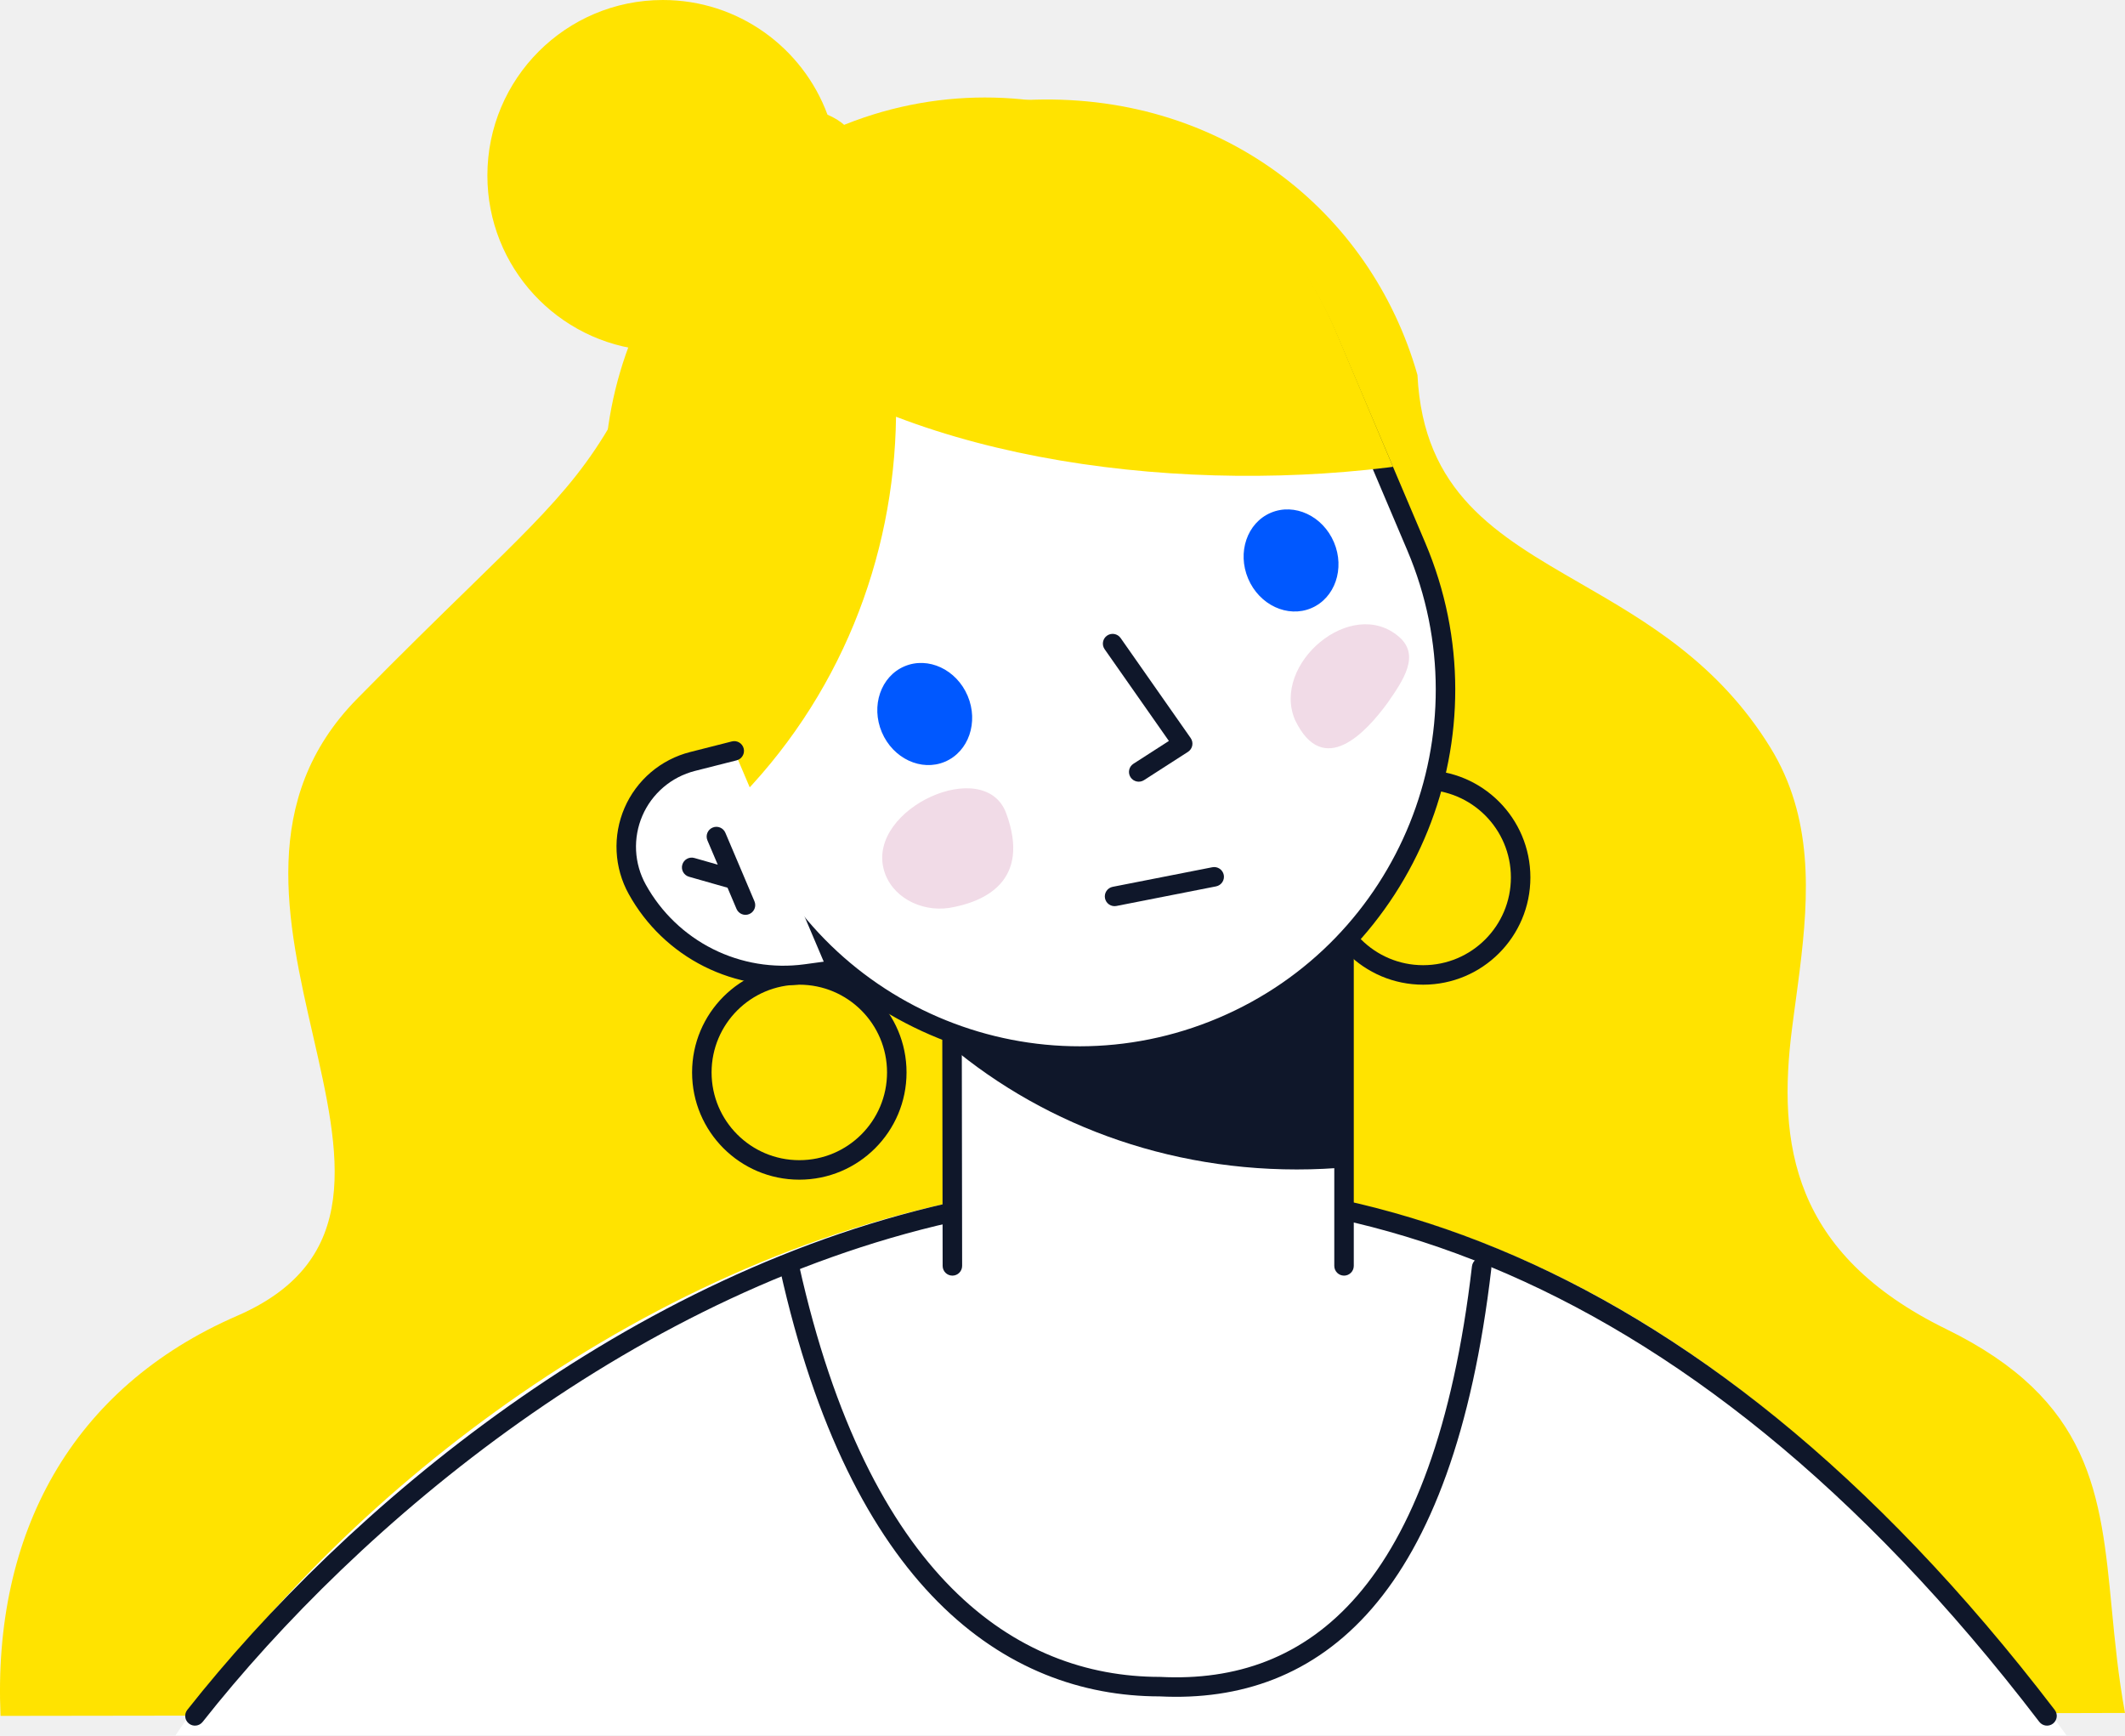
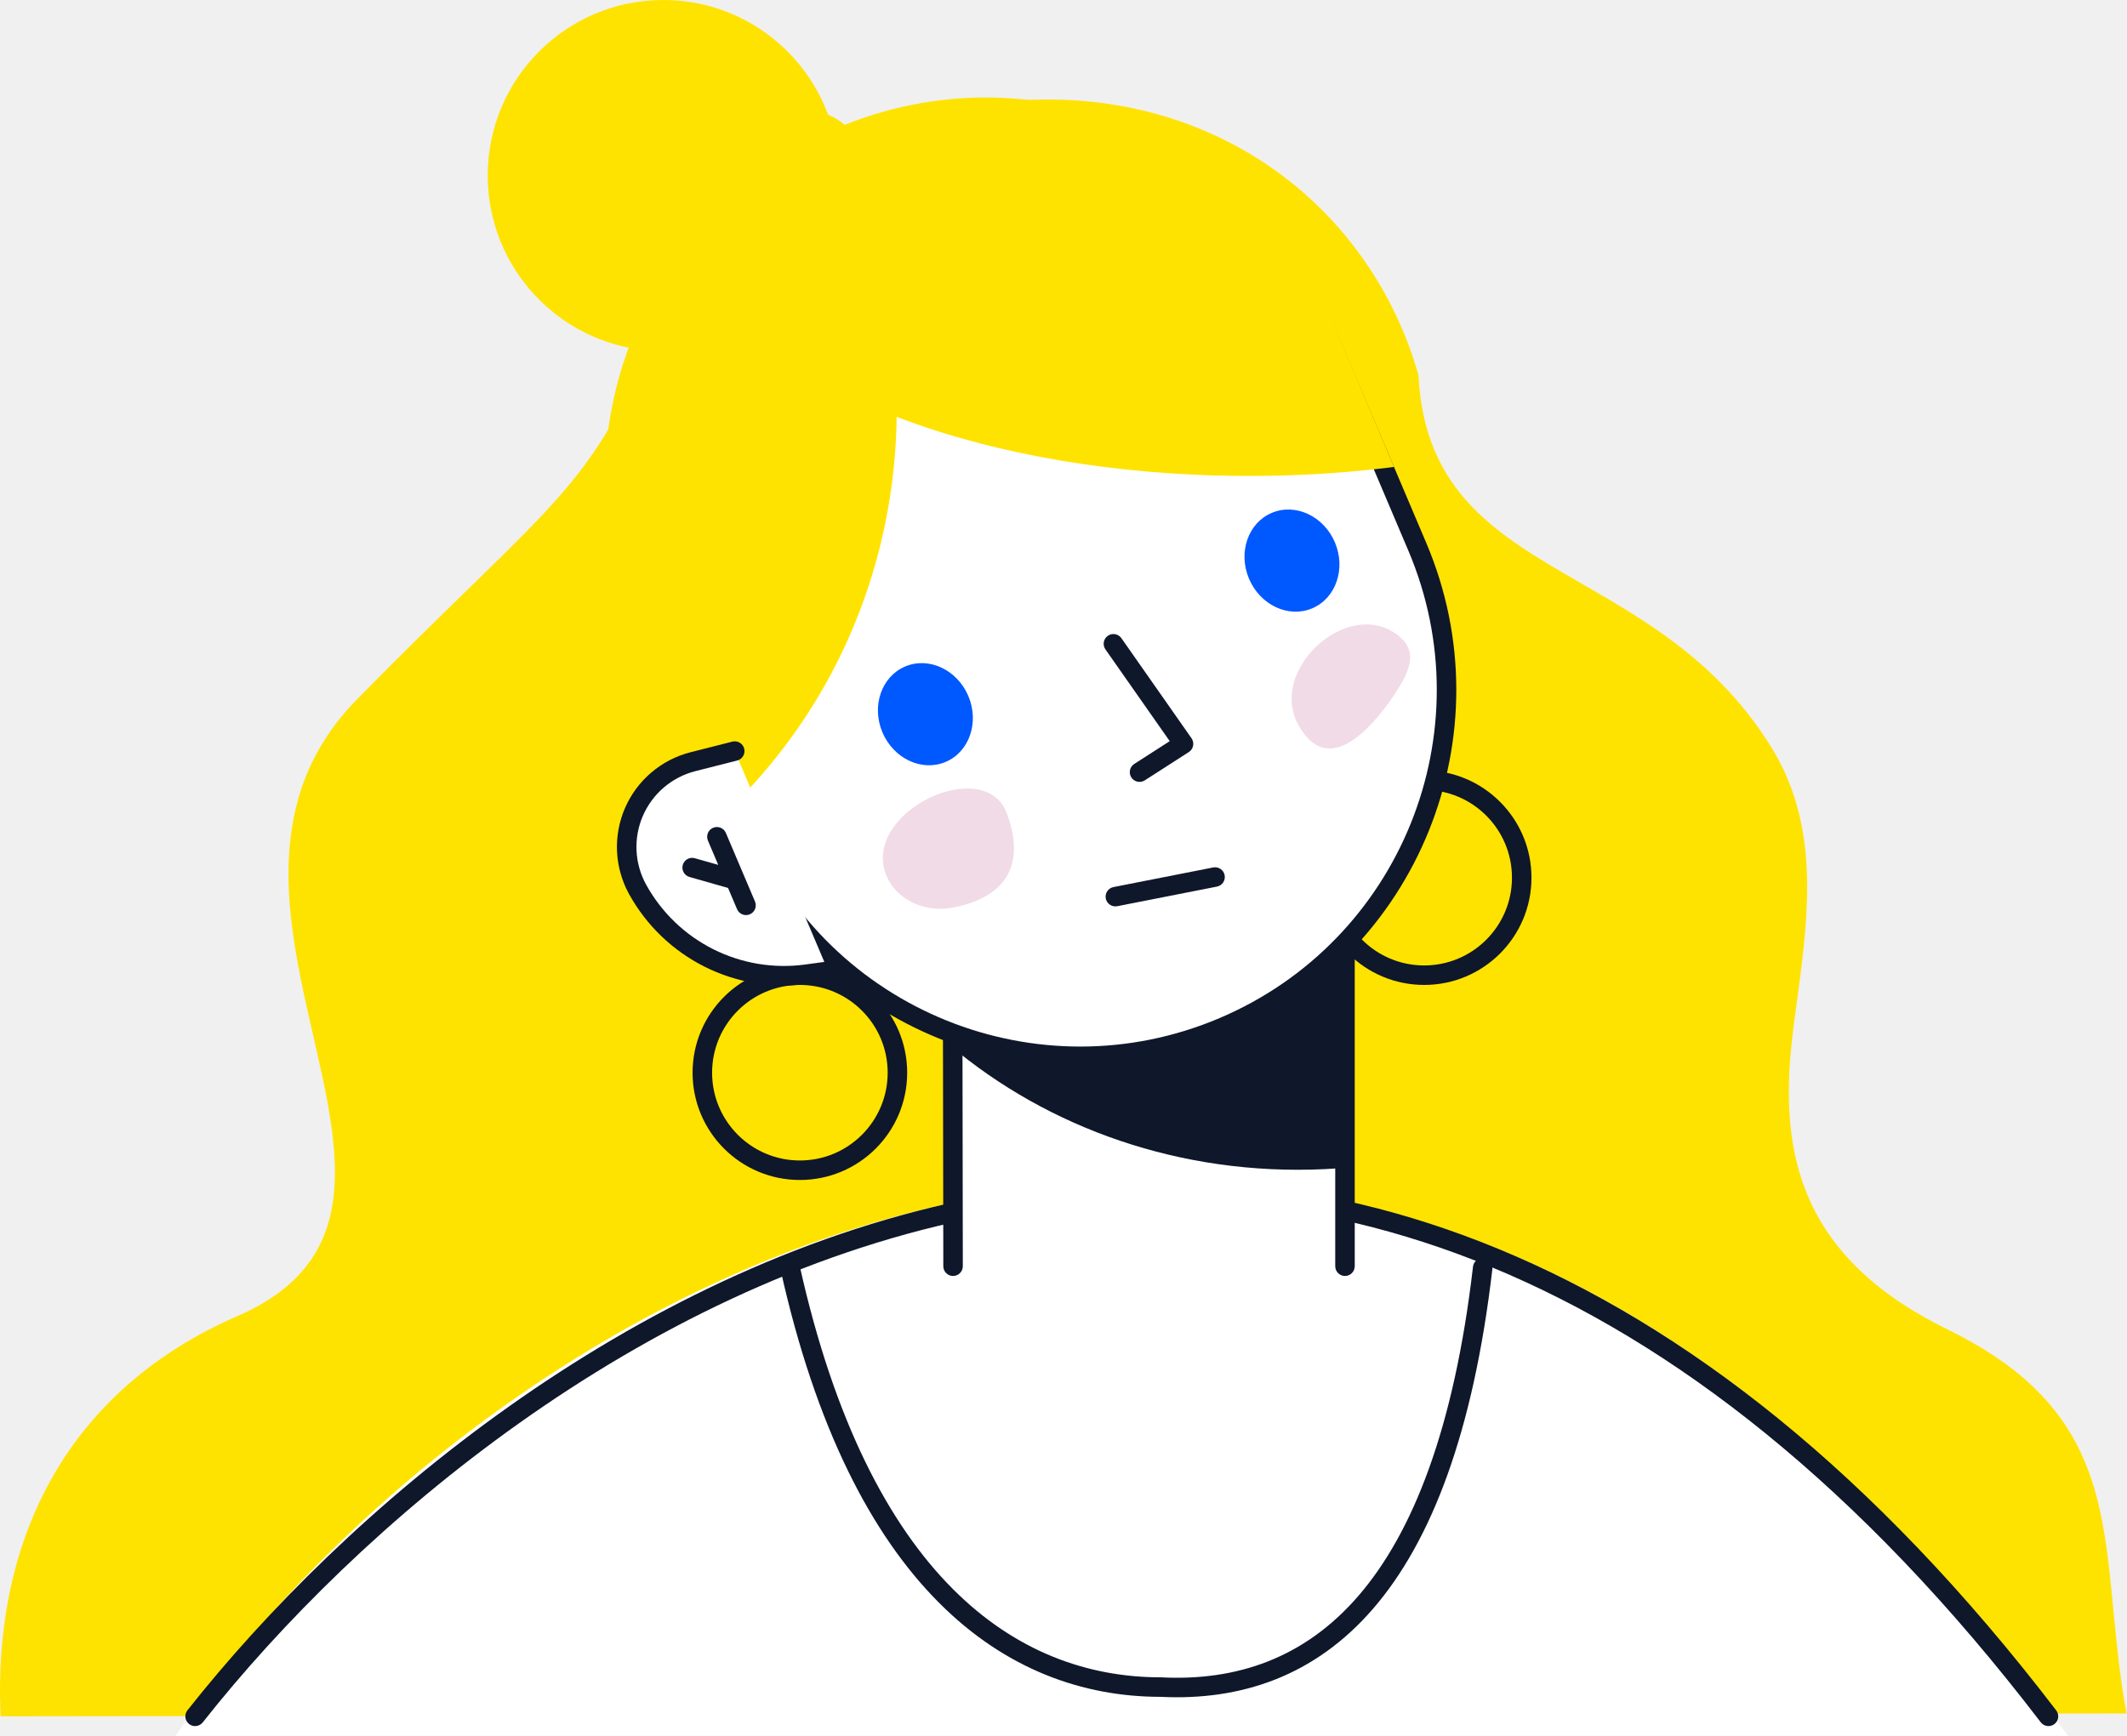
- <svg xmlns="http://www.w3.org/2000/svg" width="109" height="89" viewBox="0 0 109 89" fill="none">
-   <path fill-rule="evenodd" clip-rule="evenodd" d="M33.206 17.965C28.608 17.564 25 13.703 25 9C25 4.029 29.029 0 34 0C37.874 0 41.176 2.447 42.445 5.88C43.161 6.197 43.67 6.603 43.727 7.219C46.18 6.001 49.084 5.303 52.584 5.131C62.549 4.638 70.295 10.757 72.707 19.228C73.007 25.27 76.756 27.433 81.065 29.919C84.433 31.863 88.143 34.003 90.814 38.347C93.006 41.911 92.8 45.861 92.311 49.785L92.227 50.439C92.189 50.73 92.15 51.02 92.111 51.31C92.077 51.563 92.043 51.816 92.009 52.068L91.924 52.717C91.162 58.654 91.914 64.29 99.83 68.163C107.296 71.816 107.755 76.601 108.323 82.517C108.485 84.203 108.656 85.981 109 87.851L0.028 88C-0.382 78.645 3.664 71.174 12.166 67.481C18.697 64.643 17.444 59.169 16.053 53.092C14.727 47.302 13.277 40.964 18.316 35.839C20.613 33.502 22.477 31.685 24.026 30.175C29.02 25.307 30.753 23.619 33.206 17.965Z" fill="#FFE300" />
-   <path d="M106 89C69.597 38.1 24.082 66.625 9 89H57.5H106Z" fill="white" />
-   <path fill-rule="evenodd" clip-rule="evenodd" d="M49.607 62.511C32.697 66.045 18.39 78.177 10.393 88.31C10.221 88.526 9.907 88.564 9.69 88.392C9.473 88.221 9.436 87.907 9.608 87.69C17.692 77.448 32.184 65.13 49.402 61.533C58.023 59.731 67.324 60.117 76.829 64.043C86.331 67.968 96.005 75.417 105.397 87.696C105.565 87.916 105.523 88.229 105.304 88.397C105.084 88.565 104.771 88.523 104.603 88.304C95.293 76.133 85.752 68.811 76.448 64.967C67.146 61.125 58.051 60.747 49.607 62.511Z" fill="#0F172A" />
-   <path fill-rule="evenodd" clip-rule="evenodd" d="M40.391 64.512C40.661 64.452 40.928 64.622 40.988 64.891C42.772 72.902 45.567 78.178 48.818 81.448C52.06 84.707 55.782 86 59.5 86C59.508 86 59.517 86 59.525 86.001C63.368 86.195 66.85 85.036 69.624 81.828C72.418 78.597 74.537 73.236 75.503 64.942C75.535 64.668 75.784 64.471 76.058 64.503C76.332 64.535 76.529 64.784 76.497 65.058C75.519 73.444 73.362 79.034 70.38 82.483C67.38 85.952 63.588 87.204 59.487 87C55.52 86.997 51.544 85.606 48.109 82.153C44.681 78.706 41.821 73.233 40.012 65.109C39.952 64.839 40.122 64.572 40.391 64.512Z" fill="#0F172A" />
-   <path fill-rule="evenodd" clip-rule="evenodd" d="M48.852 64.921L48.824 46.872L68.941 44.079V64.921" fill="white" />
-   <path fill-rule="evenodd" clip-rule="evenodd" d="M69.269 43.702C69.378 43.797 69.441 43.934 69.441 44.079V64.921C69.441 65.197 69.217 65.421 68.941 65.421C68.665 65.421 68.441 65.197 68.441 64.921V44.653L49.325 47.307L49.352 64.92C49.352 65.197 49.129 65.421 48.853 65.421C48.577 65.421 48.352 65.198 48.352 64.922L48.324 46.873C48.324 46.623 48.508 46.411 48.755 46.377L68.872 43.584C69.015 43.564 69.16 43.607 69.269 43.702Z" fill="#0F172A" />
-   <mask id="mask0_3987_662" style="mask-type:alpha" maskUnits="userSpaceOnUse" x="48" y="44" width="21" height="32">
-     <path d="M48.824 46.872L68.941 44.079L68.922 64.992C68.917 70.54 64.418 75.036 58.869 75.036C53.321 75.036 48.824 70.539 48.824 64.992V46.872Z" fill="white" />
+ <svg xmlns="http://www.w3.org/2000/svg" width="245" height="200" viewBox="0 0 245 200" fill="none">
+   <path fill-rule="evenodd" clip-rule="evenodd" d="M74.621 40.372C64.286 39.469 56.18 30.794 56.18 20.225C56.18 9.055 65.235 0 76.404 0C85.109 0 92.53 5.5 95.381 13.214C96.99 13.927 98.136 14.838 98.264 16.222C103.775 13.485 110.301 11.916 118.166 11.529C140.559 10.423 157.967 24.174 163.386 43.209C164.06 56.787 172.486 61.648 182.169 67.235C189.737 71.601 198.073 76.411 204.076 86.172C209.002 94.183 208.539 103.059 207.441 111.876L207.252 113.346C207.166 113.999 207.078 114.652 206.99 115.304C206.914 115.873 206.838 116.44 206.763 117.007L206.572 118.465C204.858 131.806 206.548 144.473 224.336 153.175C241.114 161.385 242.146 172.137 243.423 185.431C243.787 189.22 244.17 193.215 244.944 197.417L0.064 197.753C-0.859 176.73 8.233 159.943 27.34 151.642C42.016 145.265 39.2 132.964 36.074 119.308C33.095 106.296 29.835 92.054 41.158 80.537C46.32 75.286 50.509 71.203 53.992 67.808C65.214 56.87 69.107 53.076 74.621 40.372Z" fill="#FFE300" />
+   <path d="M238.202 200C156.397 85.619 54.117 149.719 20.225 200H129.213H238.202Z" fill="white" />
+   <path fill-rule="evenodd" clip-rule="evenodd" d="M111.476 140.475C73.476 148.415 41.327 175.678 23.354 198.449C22.97 198.936 22.263 199.019 21.776 198.635C21.289 198.25 21.206 197.544 21.59 197.057C39.756 174.041 72.323 146.361 111.016 138.276C130.388 134.228 151.291 135.095 172.65 143.917C194.002 152.737 215.742 169.477 236.848 197.07C237.225 197.563 237.131 198.268 236.638 198.645C236.145 199.022 235.44 198.928 235.063 198.435C214.142 171.085 192.701 154.631 171.792 145.994C150.89 137.361 130.451 136.51 111.476 140.475Z" fill="#0F172A" />
+   <path fill-rule="evenodd" clip-rule="evenodd" d="M90.767 144.971C91.373 144.836 91.973 145.217 92.108 145.823C96.117 163.824 102.397 175.682 109.704 183.029C116.988 190.354 125.353 193.258 133.708 193.258C133.727 193.258 133.746 193.259 133.764 193.26C142.401 193.696 150.225 191.092 156.458 183.884C162.738 176.622 167.499 164.576 169.67 145.937C169.742 145.321 170.3 144.88 170.916 144.951C171.533 145.023 171.974 145.581 171.902 146.197C169.707 165.043 164.859 177.605 158.157 185.354C151.416 193.15 142.894 195.964 133.679 195.506C124.764 195.499 115.828 192.374 108.111 184.614C100.408 176.868 93.98 164.569 89.914 146.312C89.779 145.706 90.161 145.106 90.767 144.971Z" fill="#0F172A" />
+   <path fill-rule="evenodd" clip-rule="evenodd" d="M109.78 145.89L109.717 105.331L154.924 99.054V145.89" fill="white" />
+   <path fill-rule="evenodd" clip-rule="evenodd" d="M155.661 98.207C155.906 98.42 156.047 98.729 156.047 99.054V145.89C156.047 146.511 155.544 147.014 154.924 147.014C154.303 147.014 153.8 146.511 153.8 145.89V100.345L110.842 106.309L110.903 145.888C110.904 146.509 110.402 147.013 109.781 147.014C109.161 147.015 108.657 146.512 108.656 145.892L108.593 105.332C108.592 104.771 109.006 104.295 109.562 104.218L154.769 97.941C155.091 97.897 155.416 97.993 155.661 98.207Z" fill="#0F172A" />
+   <mask id="mask0_3987_662" style="mask-type:alpha" maskUnits="userSpaceOnUse" x="109" y="99" width="46" height="70">
+     <path d="M109.717 105.331L154.924 99.054L154.881 146.05C154.87 158.517 144.759 168.62 132.29 168.62C119.822 168.62 109.717 158.515 109.717 146.05V105.331Z" fill="white" />
  </mask>
  <g mask="url(#mask0_3987_662)">
-     <path d="M66.518 59.976C81.157 59.976 93.024 48.988 93.024 35.433C93.024 21.879 81.157 10.89 66.518 10.89C51.879 10.89 40.012 21.879 40.012 35.433C40.012 48.988 51.879 59.976 66.518 59.976Z" fill="#0F172A" />
+     <path d="M149.479 134.778C182.375 134.778 209.043 110.086 209.043 79.625C209.043 49.166 182.375 24.472 149.479 24.472C116.582 24.472 89.915 49.166 89.915 79.625C89.915 110.086 116.582 134.778 149.479 134.778Z" fill="#0F172A" />
  </g>
-   <path fill-rule="evenodd" clip-rule="evenodd" d="M73 40.5C70.515 40.5 68.5 42.515 68.5 45C68.5 47.485 70.515 49.5 73 49.5C75.485 49.5 77.5 47.485 77.5 45C77.5 42.515 75.485 40.5 73 40.5ZM67.5 45C67.5 41.962 69.962 39.5 73 39.5C76.038 39.5 78.5 41.962 78.5 45C78.5 48.038 76.038 50.5 73 50.5C69.962 50.5 67.5 48.038 67.5 45Z" fill="#0F172A" />
-   <path fill-rule="evenodd" clip-rule="evenodd" d="M68.067 17.246L72.647 28.032C76.702 37.584 72.249 48.611 62.701 52.662C53.153 56.715 42.126 52.257 38.071 42.705L33.491 31.919C29.436 22.368 33.889 11.34 43.437 7.289C52.985 3.236 64.012 7.695 68.067 17.246Z" fill="white" />
-   <path fill-rule="evenodd" clip-rule="evenodd" d="M67.607 17.442C63.66 8.144 52.926 3.804 43.632 7.749L43.632 7.749C34.339 11.692 30.004 22.427 33.951 31.724L38.531 42.51L38.531 42.51C42.478 51.808 53.212 56.147 62.506 52.202L62.506 52.202C71.799 48.259 76.134 37.526 72.187 28.227L67.607 17.442L68.067 17.246L67.607 17.442ZM43.242 6.829C53.044 2.668 64.364 7.246 68.527 17.051L73.107 27.837L73.107 27.837C77.27 37.643 72.699 48.963 62.896 53.122C53.094 57.283 41.774 52.706 37.611 42.901C37.611 42.901 37.611 42.901 37.611 42.901L33.031 32.114L33.031 32.114C28.868 22.309 33.439 10.988 43.242 6.829Z" fill="#0F172A" />
-   <mask id="mask1_3987_662" style="mask-type:alpha" maskUnits="userSpaceOnUse" x="31" y="5" width="44" height="51">
-     <path d="M68.523 16.992L73.44 28.647C77.658 38.647 73.028 50.192 63.096 54.434C53.166 58.675 41.696 54.007 37.478 44.007L32.56 32.353C28.342 22.352 32.972 10.807 42.904 6.567C52.834 2.325 64.304 6.993 68.523 16.992Z" fill="white" />
+   <path fill-rule="evenodd" clip-rule="evenodd" d="M164.045 91.011C158.46 91.011 153.933 95.539 153.933 101.124C153.933 106.708 158.46 111.236 164.045 111.236C169.63 111.236 174.157 106.708 174.157 101.124C174.157 95.539 169.63 91.011 164.045 91.011ZM151.685 101.124C151.685 94.298 157.219 88.764 164.045 88.764C170.871 88.764 176.404 94.298 176.404 101.124C176.404 107.95 170.871 113.483 164.045 113.483C157.219 113.483 151.685 107.95 151.685 101.124Z" fill="#0F172A" />
+   <path fill-rule="evenodd" clip-rule="evenodd" d="M152.959 38.755L163.252 62.993C172.364 84.459 162.357 109.238 140.901 118.342C119.445 127.45 94.665 117.432 85.553 95.966L75.261 71.728C66.148 50.265 76.155 25.483 97.611 16.38C119.067 7.272 143.847 17.292 152.959 38.755Z" fill="white" />
+   <path fill-rule="evenodd" clip-rule="evenodd" d="M151.925 39.194C143.055 18.302 118.935 8.549 98.05 17.414L98.05 17.414C77.166 26.275 67.425 50.397 76.295 71.289L86.587 95.527L86.587 95.528C95.457 116.422 119.578 126.173 140.462 117.308L140.462 117.307C161.347 108.447 171.087 84.327 162.217 63.432L151.925 39.194L152.959 38.755L151.925 39.194ZM97.172 15.346C119.2 5.995 144.639 16.283 153.994 38.316L164.286 62.554L164.286 62.554C173.641 84.59 163.368 110.03 141.34 119.376C119.312 128.727 93.873 118.442 84.519 96.406C84.519 96.406 84.519 96.406 84.519 96.406L74.226 72.168L74.226 72.167C64.872 50.134 75.144 24.692 97.172 15.346Z" fill="#0F172A" />
+   <mask id="mask1_3987_662" style="mask-type:alpha" maskUnits="userSpaceOnUse" x="69" y="11" width="100" height="115">
+     <path d="M153.985 38.185L165.034 64.376C174.513 86.847 164.107 112.791 141.79 122.322C119.475 131.854 93.698 121.364 84.219 98.891L73.168 72.702C63.689 50.229 74.095 24.285 96.412 14.756C118.727 5.225 144.504 15.714 153.985 38.185Z" fill="white" />
  </mask>
  <g mask="url(#mask1_3987_662)">
-     <path fill-rule="evenodd" clip-rule="evenodd" d="M37.613 0.416C38.874 1.715 40.015 3.128 41.021 4.638C49.788 0.805 63.78 -3.206 72.428 -0.053C84.4 4.311 93.034 12.957 88.716 16.375C86.235 18.338 83.166 20.977 80.009 22.045C70.679 25.202 56.456 25.396 45.961 21.373C45.868 28.642 43.077 35.832 37.593 41.277C35.287 43.571 32.604 45.44 29.663 46.8C23.867 49.48 19.615 23.756 22.25 9.176C24.436 -2.92 32.56 -4.796 37.613 0.416Z" fill="#FFE300" />
+     <path fill-rule="evenodd" clip-rule="evenodd" d="M84.524 0.935C87.358 3.854 89.921 7.029 92.182 10.422C111.883 1.81 143.326 -7.205 162.761 -0.12C189.663 9.688 209.064 29.117 199.361 36.797C193.787 41.21 186.889 47.14 179.795 49.54C158.829 56.633 126.868 57.069 103.284 48.029C103.074 64.364 96.803 80.522 84.478 92.758C79.297 97.913 73.267 102.113 66.659 105.168C53.633 111.19 44.078 53.384 49.999 20.619C54.913 -6.562 73.17 -10.777 84.524 0.935Z" fill="#FFE300" />
  </g>
-   <path fill-rule="evenodd" clip-rule="evenodd" d="M56.784 32.599C57.01 32.44 57.322 32.495 57.481 32.721L61.075 37.852C61.153 37.964 61.182 38.102 61.156 38.236C61.129 38.369 61.05 38.486 60.935 38.56L58.681 40.01C58.448 40.159 58.139 40.092 57.989 39.859C57.84 39.627 57.907 39.318 58.14 39.169L59.957 38L56.661 33.295C56.503 33.069 56.558 32.757 56.784 32.599Z" fill="#0F172A" />
-   <path d="M67.262 31.189C68.477 30.673 68.997 29.16 68.424 27.809C67.85 26.459 66.4 25.782 65.185 26.297C63.97 26.813 63.45 28.326 64.023 29.677C64.597 31.027 66.047 31.704 67.262 31.189Z" fill="#0058FF" />
-   <path d="M48.472 39.065C49.687 38.548 50.207 37.035 49.634 35.684C49.06 34.334 47.61 33.657 46.395 34.172C45.18 34.688 44.66 36.202 45.233 37.553C45.807 38.903 47.257 39.58 48.472 39.065Z" fill="#0058FF" />
-   <path fill-rule="evenodd" clip-rule="evenodd" d="M62.772 44.871C62.825 45.142 62.648 45.404 62.377 45.458L57.267 46.463C56.996 46.516 56.734 46.34 56.68 46.069C56.627 45.798 56.803 45.535 57.074 45.481L62.184 44.477C62.455 44.423 62.718 44.6 62.772 44.871Z" fill="#0F172A" />
-   <path fill-rule="evenodd" clip-rule="evenodd" d="M71.165 36.06C70.101 37.514 67.886 39.966 66.426 36.921C65.206 34.056 69.315 30.555 71.758 32.657C72.851 33.597 72.01 34.851 71.165 36.06Z" fill="#F1DBE7" />
-   <path fill-rule="evenodd" clip-rule="evenodd" d="M48.681 46.564C50.485 46.263 52.896 45.202 51.613 41.711C50.521 38.738 44.517 41.449 45.327 44.574C45.69 45.972 47.199 46.779 48.681 46.564Z" fill="#F1DBE7" />
-   <path fill-rule="evenodd" clip-rule="evenodd" d="M41 50.5C38.515 50.5 36.5 52.515 36.5 55C36.5 57.485 38.515 59.5 41 59.5C43.485 59.5 45.5 57.485 45.5 55C45.5 52.515 43.485 50.5 41 50.5ZM35.5 55C35.5 51.962 37.962 49.5 41 49.5C44.038 49.5 46.5 51.962 46.5 55C46.5 58.038 44.038 60.5 41 60.5C37.962 60.5 35.5 58.038 35.5 55Z" fill="#0F172A" />
-   <path fill-rule="evenodd" clip-rule="evenodd" d="M37.662 38.509L35.524 39.052C34.855 39.222 34.233 39.543 33.707 39.991C33.182 40.439 32.766 41.002 32.492 41.636C32.218 42.27 32.094 42.958 32.128 43.648C32.162 44.338 32.355 45.01 32.69 45.614C33.526 47.123 34.799 48.344 36.341 49.118C37.883 49.891 39.623 50.181 41.332 49.949L42.455 49.796" fill="white" />
-   <path fill-rule="evenodd" clip-rule="evenodd" d="M38.147 38.386C38.215 38.654 38.053 38.926 37.785 38.994L35.647 39.537C35.052 39.688 34.499 39.973 34.032 40.372C33.564 40.77 33.194 41.27 32.951 41.834C32.708 42.398 32.597 43.01 32.627 43.623C32.658 44.236 32.829 44.834 33.127 45.371C33.915 46.792 35.113 47.942 36.565 48.671C38.017 49.399 39.655 49.672 41.265 49.454L42.388 49.301C42.661 49.263 42.913 49.455 42.95 49.729C42.988 50.002 42.796 50.254 42.523 50.291L41.4 50.444C39.59 50.69 37.749 50.383 36.117 49.565C34.485 48.746 33.138 47.453 32.253 45.856C31.88 45.186 31.667 44.439 31.629 43.673C31.59 42.907 31.729 42.142 32.033 41.437C32.337 40.733 32.799 40.108 33.383 39.61C33.967 39.113 34.657 38.756 35.401 38.568C35.401 38.568 35.401 38.568 35.401 38.568L37.539 38.025C37.806 37.956 38.079 38.118 38.147 38.386ZM36.552 42.443C36.806 42.335 37.099 42.454 37.207 42.708L38.138 44.9C38.143 44.911 38.148 44.923 38.152 44.934L38.699 46.223C38.807 46.477 38.688 46.77 38.434 46.878C38.18 46.986 37.887 46.868 37.779 46.614L37.318 45.527L35.342 44.964C35.076 44.888 34.922 44.612 34.998 44.346C35.074 44.08 35.35 43.927 35.616 44.002L36.816 44.344L36.287 43.099C36.179 42.844 36.297 42.551 36.552 42.443Z" fill="#0F172A" />
+   <path fill-rule="evenodd" clip-rule="evenodd" d="M127.605 73.255C128.113 72.899 128.814 73.023 129.17 73.531L137.246 85.061C137.422 85.312 137.487 85.623 137.428 85.923C137.369 86.223 137.191 86.486 136.934 86.651L131.866 89.909C131.344 90.245 130.649 90.094 130.313 89.572C129.978 89.05 130.129 88.355 130.651 88.019L134.735 85.393L127.329 74.82C126.973 74.312 127.097 73.611 127.605 73.255Z" fill="#0F172A" />
+   <path d="M151.151 70.088C153.881 68.928 155.049 65.528 153.762 62.492C152.472 59.459 149.214 57.937 146.483 59.095C143.753 60.254 142.584 63.654 143.872 66.69C145.162 69.724 148.42 71.245 151.151 70.088Z" fill="#0058FF" />
+   <path d="M108.926 87.785C111.656 86.626 112.825 83.226 111.537 80.19C110.247 77.156 106.989 75.635 104.259 76.792C101.528 77.952 100.36 81.352 101.647 84.388C102.937 87.421 106.196 88.943 108.926 87.785Z" fill="#0058FF" />
+   <path fill-rule="evenodd" clip-rule="evenodd" d="M141.06 100.833C141.179 101.442 140.783 102.032 140.174 102.152L128.691 104.411C128.082 104.53 127.491 104.134 127.371 103.525C127.252 102.916 127.648 102.325 128.257 102.206L139.74 99.947C140.349 99.827 140.94 100.224 141.06 100.833Z" fill="#0F172A" />
+   <path fill-rule="evenodd" clip-rule="evenodd" d="M159.92 81.034C157.53 84.302 152.554 89.812 149.273 82.969C146.53 76.53 155.764 68.663 161.254 73.387C163.709 75.5 161.82 78.316 159.92 81.034Z" fill="#F1DBE7" />
+   <path fill-rule="evenodd" clip-rule="evenodd" d="M109.396 104.637C113.449 103.961 118.868 101.578 115.985 93.733C113.529 87.052 100.037 93.143 101.859 100.166C102.674 103.308 106.065 105.122 109.396 104.637Z" fill="#F1DBE7" />
+   <path fill-rule="evenodd" clip-rule="evenodd" d="M92.135 113.483C86.55 113.483 82.023 118.011 82.023 123.595C82.023 129.18 86.55 133.708 92.135 133.708C97.72 133.708 102.247 129.18 102.247 123.595C102.247 118.011 97.72 113.483 92.135 113.483ZM79.775 123.595C79.775 116.77 85.309 111.236 92.135 111.236C98.961 111.236 104.494 116.77 104.494 123.595C104.494 130.421 98.961 135.955 92.135 135.955C85.309 135.955 79.775 130.421 79.775 123.595Z" fill="#0F172A" />
+   <path fill-rule="evenodd" clip-rule="evenodd" d="M84.634 86.537L79.829 87.757C78.325 88.139 76.928 88.861 75.747 89.867C74.565 90.874 73.631 92.138 73.016 93.563C72.4 94.988 72.121 96.535 72.198 98.085C72.275 99.635 72.707 101.147 73.461 102.504C75.34 105.894 78.2 108.638 81.665 110.377C85.13 112.115 89.039 112.766 92.881 112.245L95.404 111.901" fill="white" />
+   <path fill-rule="evenodd" clip-rule="evenodd" d="M85.723 86.261C85.875 86.862 85.512 87.474 84.91 87.626L80.106 88.847C78.768 89.186 77.526 89.828 76.475 90.723C75.425 91.618 74.594 92.742 74.047 94.009C73.5 95.275 73.251 96.651 73.32 98.029C73.388 99.408 73.773 100.752 74.443 101.958C76.213 105.151 78.906 107.736 82.168 109.372C85.431 111.009 89.112 111.622 92.73 111.132L95.253 110.788C95.868 110.704 96.434 111.135 96.518 111.75C96.602 112.365 96.171 112.931 95.556 113.015L93.032 113.358C88.967 113.91 84.828 113.221 81.161 111.381C77.493 109.541 74.467 106.637 72.478 103.048C71.641 101.541 71.161 99.863 71.075 98.141C70.99 96.419 71.301 94.701 71.984 93.118C72.668 91.535 73.706 90.13 75.018 89.012C76.33 87.894 77.882 87.092 79.552 86.668C79.553 86.668 79.552 86.669 79.552 86.668L84.357 85.448C84.959 85.296 85.57 85.659 85.723 86.261ZM82.138 95.377C82.71 95.135 83.369 95.401 83.612 95.972L85.703 100.899C85.715 100.924 85.726 100.95 85.736 100.976L86.965 103.871C87.207 104.443 86.941 105.102 86.369 105.345C85.798 105.587 85.138 105.321 84.896 104.749L83.86 102.309L79.42 101.043C78.823 100.872 78.477 100.251 78.647 99.654C78.818 99.057 79.439 98.711 80.036 98.882L82.731 99.65L81.543 96.85C81.301 96.279 81.567 95.62 82.138 95.377Z" fill="#0F172A" />
</svg>
